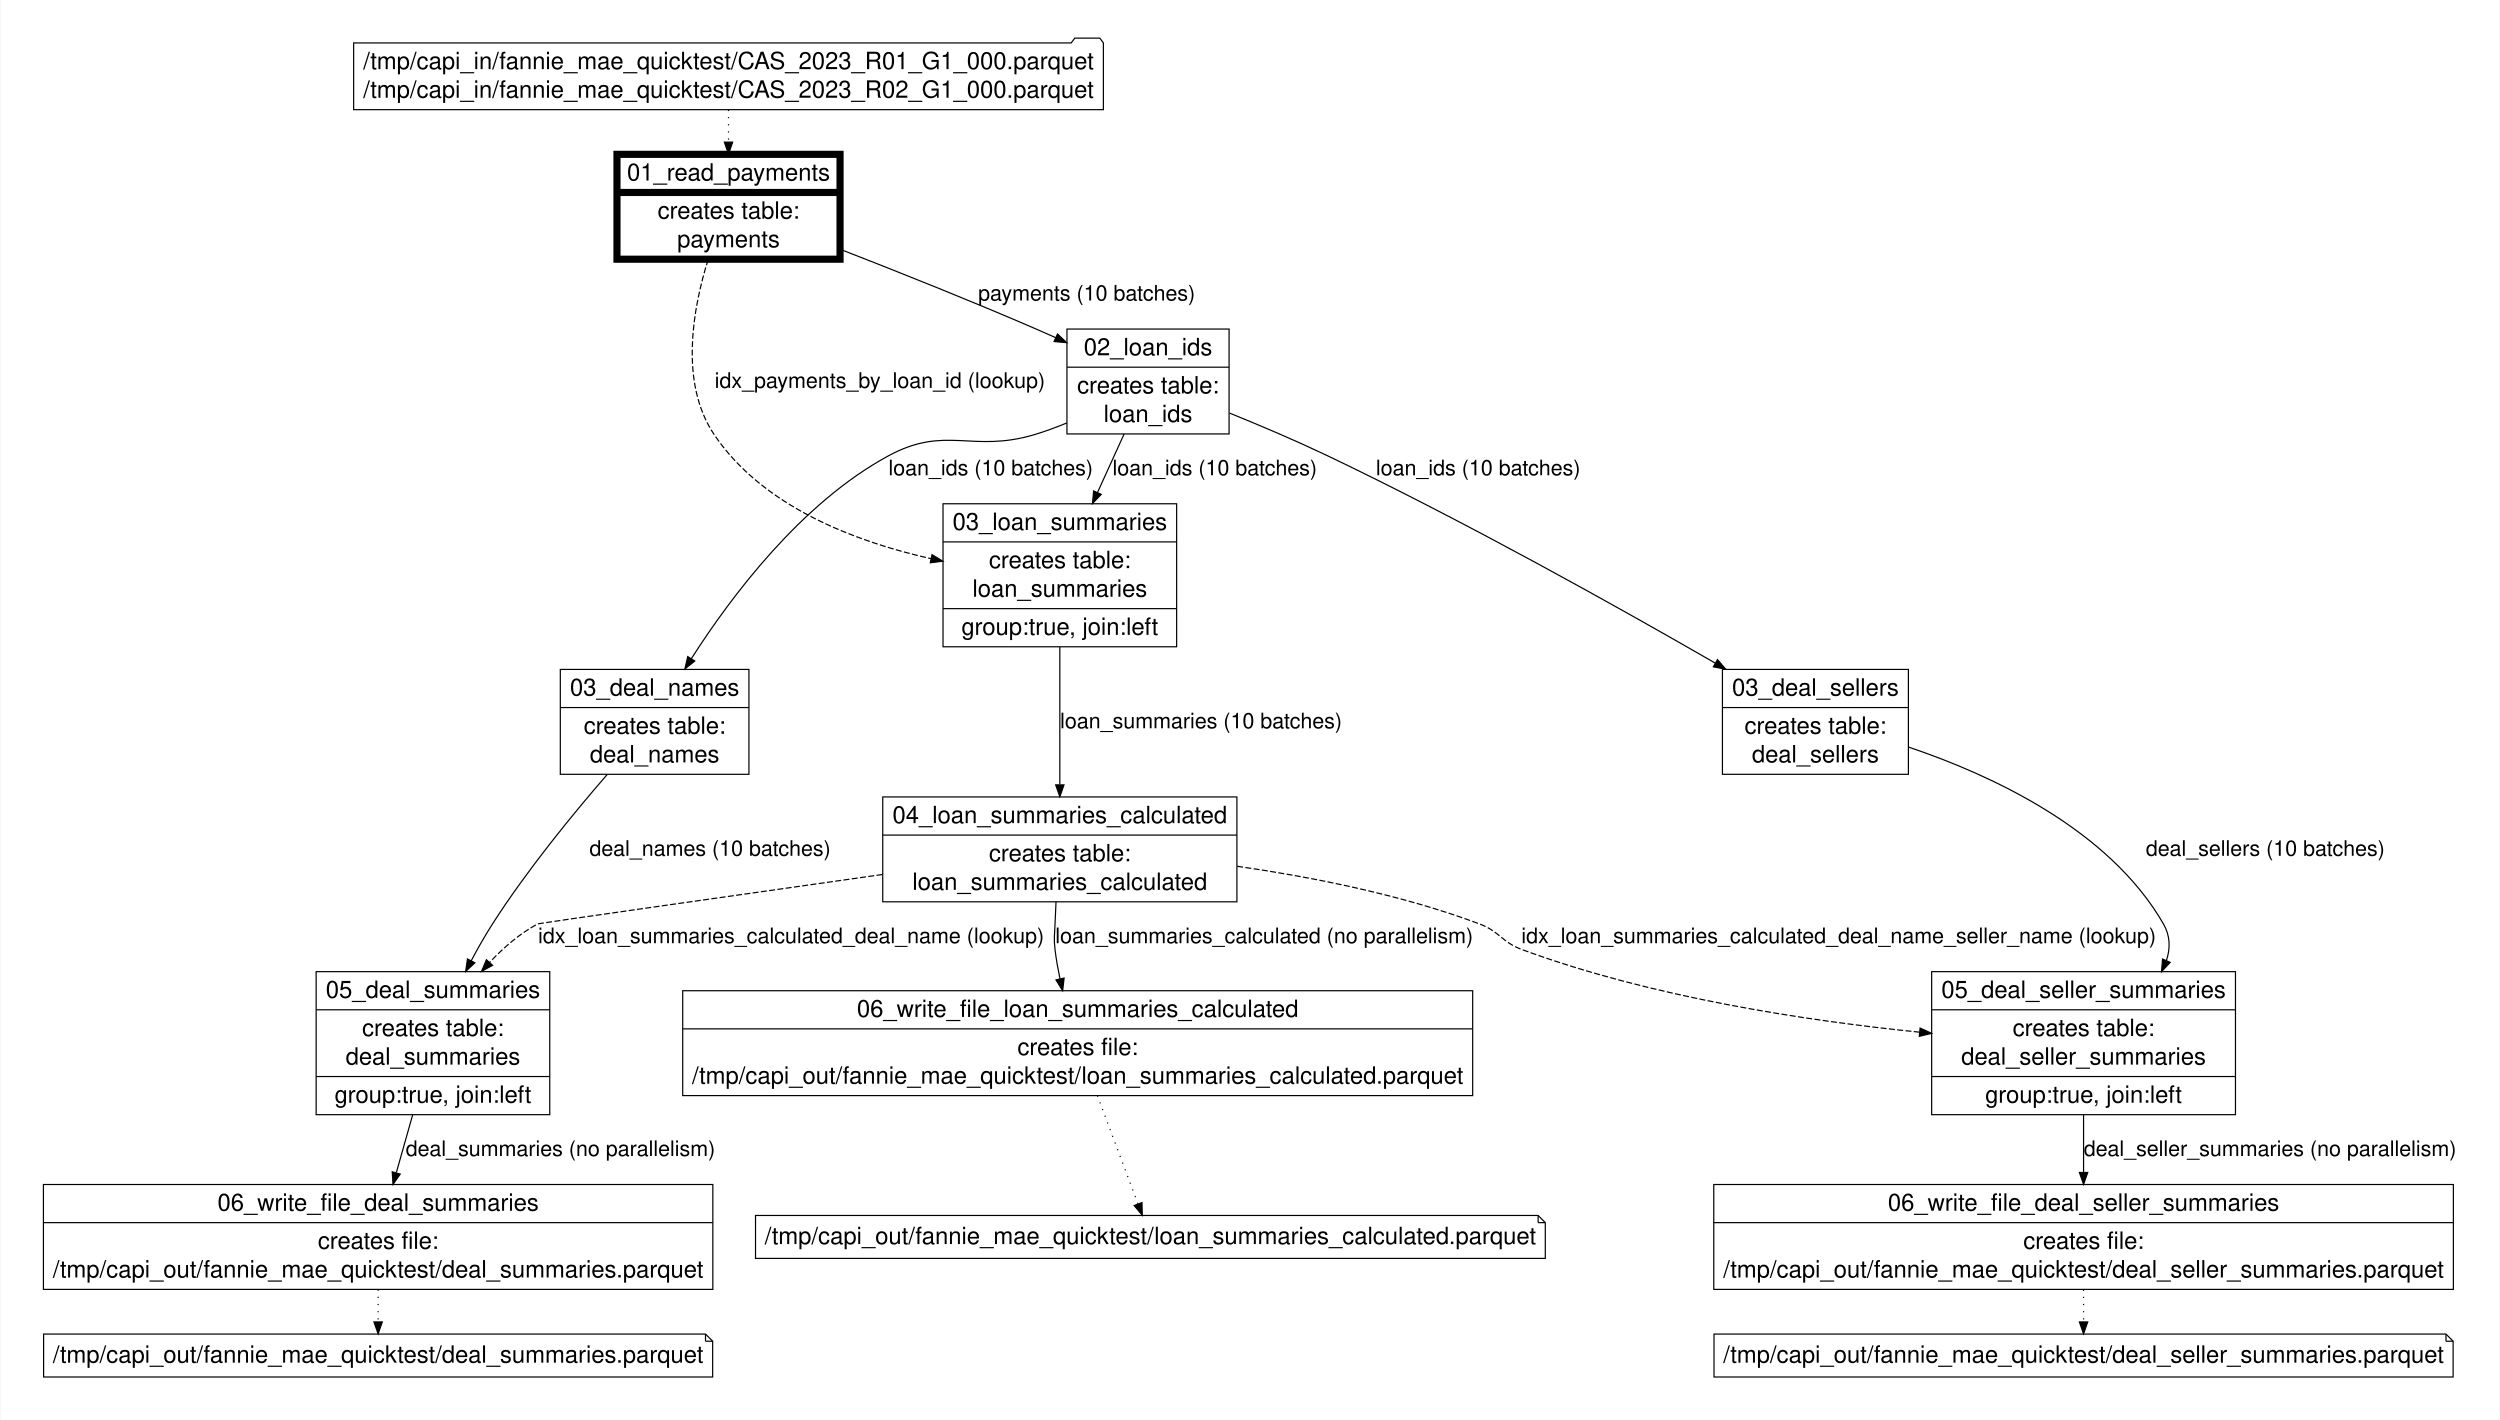
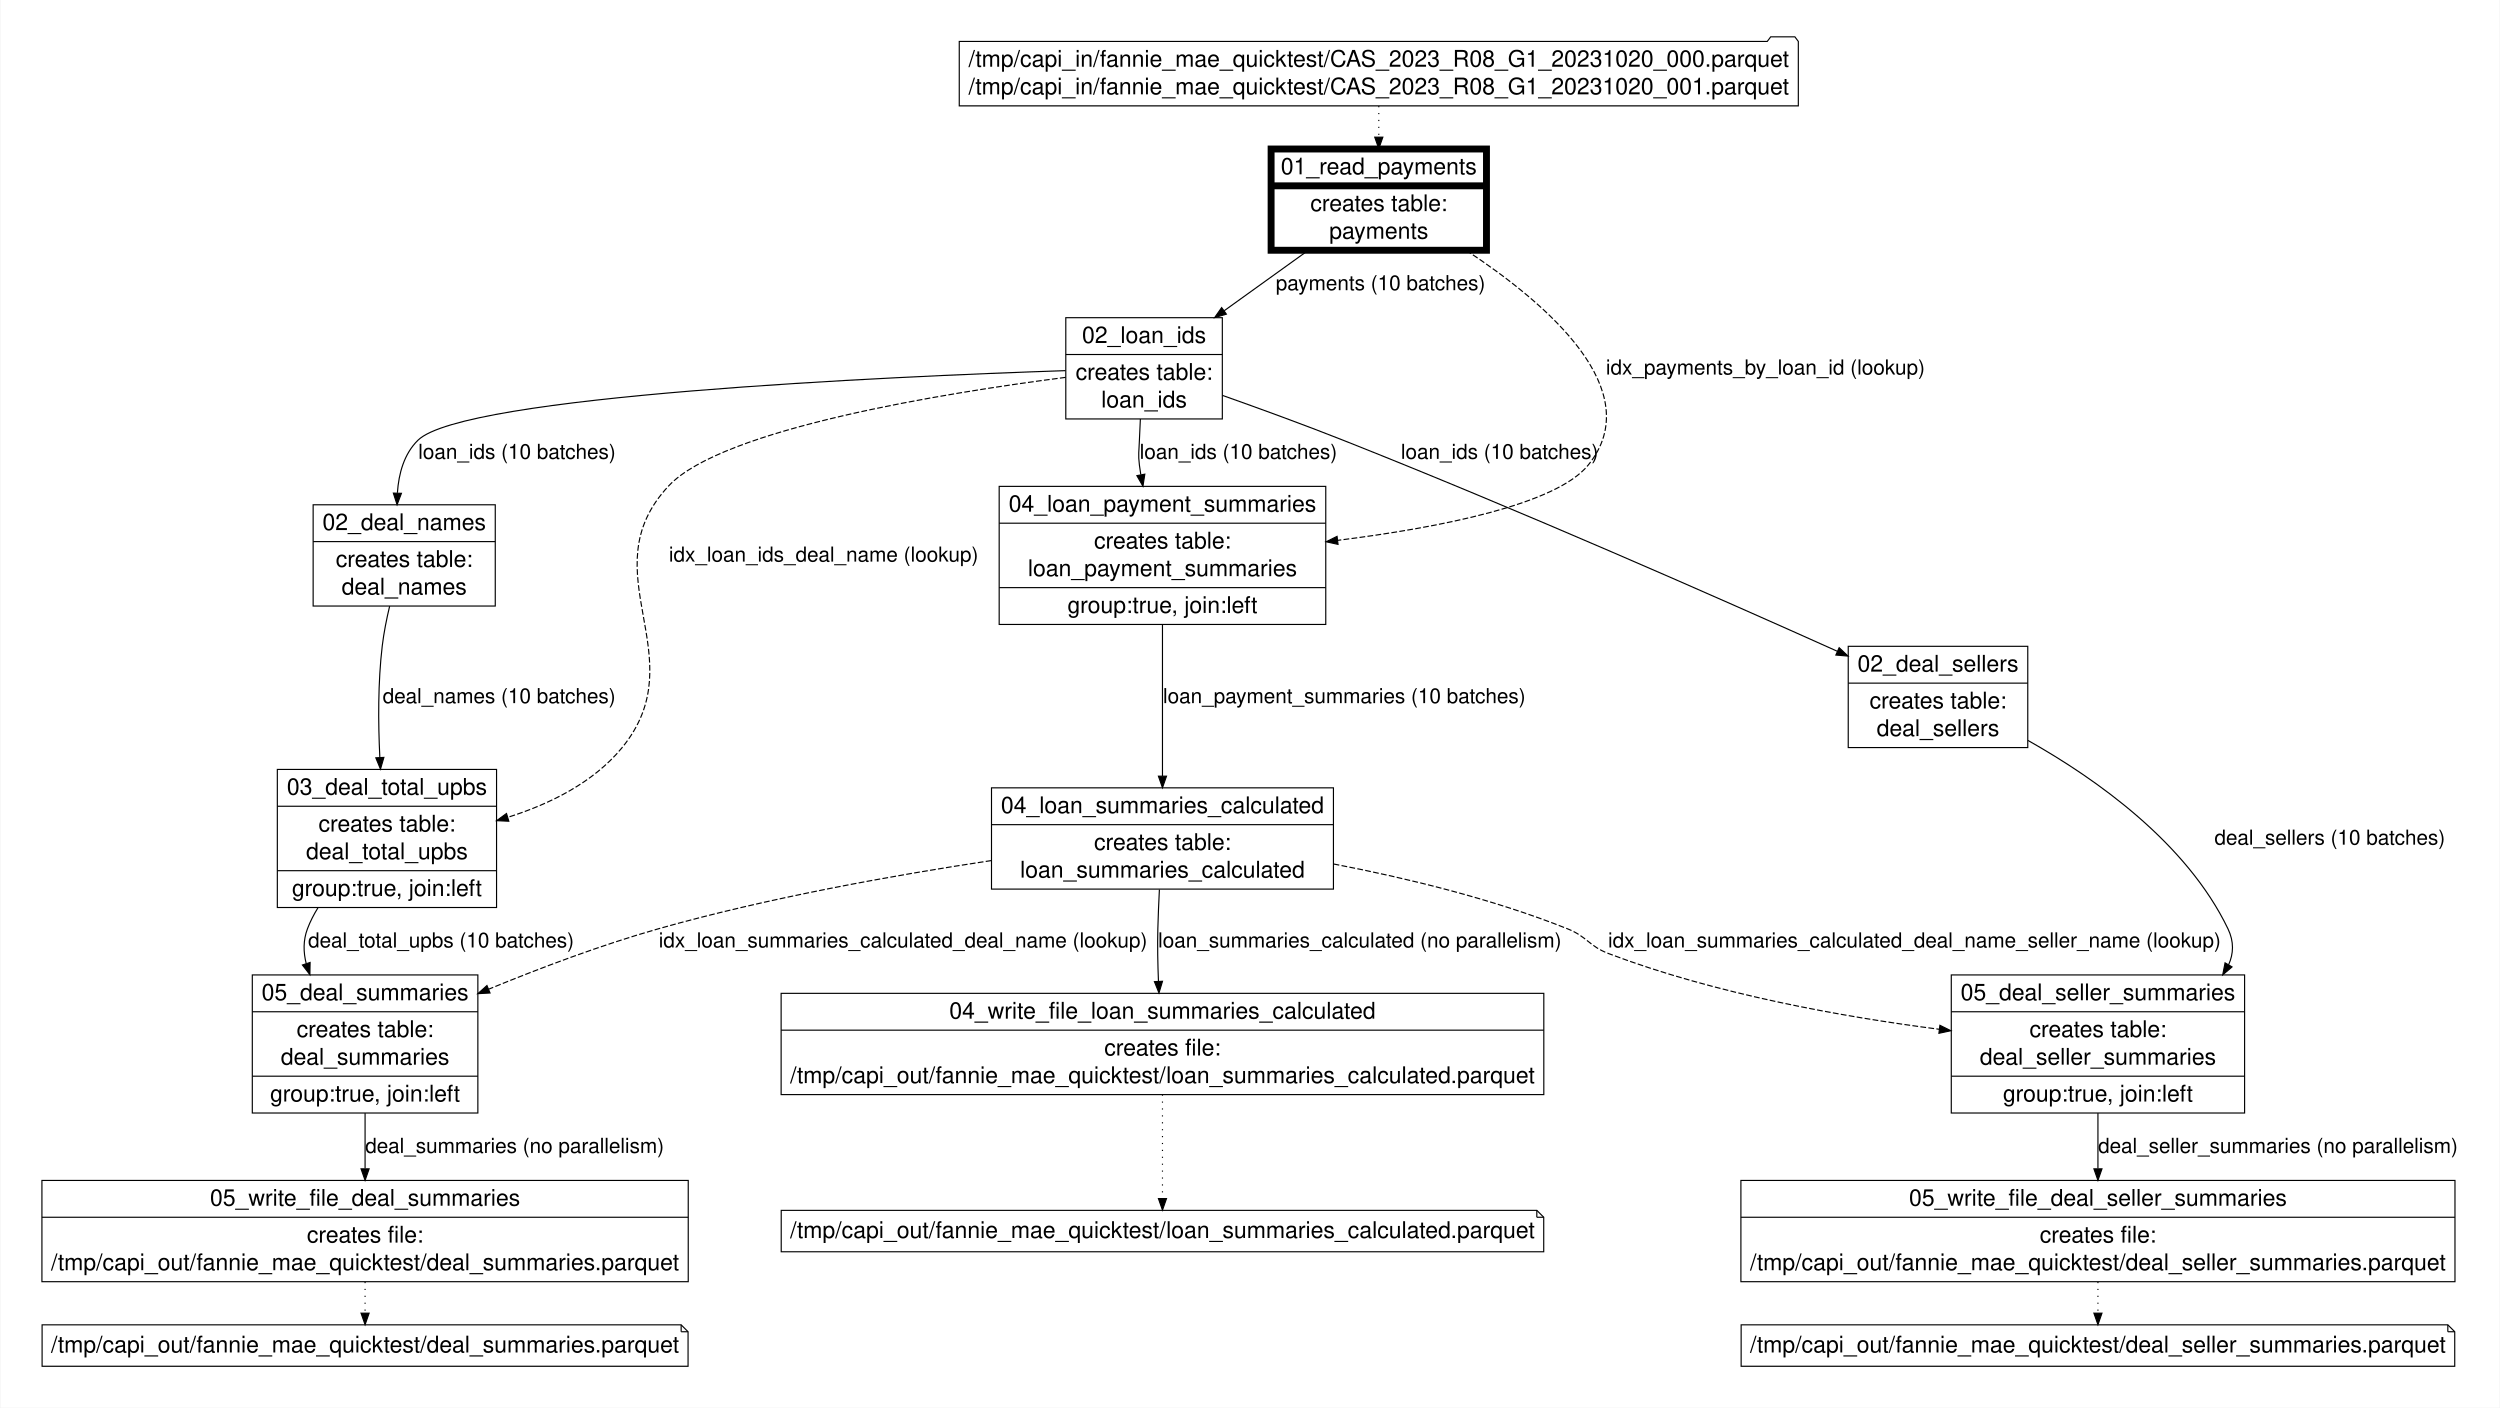
- <svg xmlns="http://www.w3.org/2000/svg" xmlns:xlink="http://www.w3.org/1999/xlink" width="2097pt" height="1191pt" viewBox="0.00 0.00 2096.84 1191.40">
-   <g id="graph0" class="graph" transform="scale(1 1) rotate(0) translate(36 1155.4)">
-     <polygon fill="#ffffff" stroke="transparent" points="-36,36 -36,-1155.4 2060.844,-1155.4 2060.844,36 -36,36" />
+ <svg xmlns="http://www.w3.org/2000/svg" xmlns:xlink="http://www.w3.org/1999/xlink" width="2172pt" height="1223pt" viewBox="0.00 0.00 2171.84 1223.40">
+   <g id="graph0" class="graph" transform="scale(1 1) rotate(0) translate(36 1187.4)">
+     <polygon fill="#ffffff" stroke="transparent" points="-36,36 -36,-1187.4 2135.844,-1187.4 2135.844,36 -36,36" />
    <g id="node1" class="node">
      <g id="a_node1">
        <a xlink:title="For each deal/seller, calculate aggregates from calculated loan summaries">
-           <polygon fill="#ffffff" stroke="#000000" points="1584.39,-220.1 1584.39,-340.1 1839.308,-340.1 1839.308,-220.1 1584.39,-220.1" />
-           <text text-anchor="middle" x="1711.849" y="-318.1" font-family="Helvetica,sans-Serif" font-size="20.00" fill="#000000">05_deal_seller_summaries</text>
-           <polyline fill="none" stroke="#000000" points="1584.39,-308.1 1839.308,-308.1 " />
-           <text text-anchor="middle" x="1711.849" y="-286.1" font-family="Helvetica,sans-Serif" font-size="20.00" fill="#000000">creates table:</text>
-           <text text-anchor="middle" x="1711.849" y="-262.1" font-family="Helvetica,sans-Serif" font-size="20.00" fill="#000000">deal_seller_summaries</text>
-           <polyline fill="none" stroke="#000000" points="1584.39,-252.1 1839.308,-252.1 " />
-           <text text-anchor="middle" x="1711.849" y="-230.1" font-family="Helvetica,sans-Serif" font-size="20.00" fill="#000000">group:true, join:left</text>
+           <polygon fill="#ffffff" stroke="#000000" points="1659.39,-220.1 1659.39,-340.1 1914.308,-340.1 1914.308,-220.1 1659.39,-220.1" />
+           <text text-anchor="middle" x="1786.849" y="-318.1" font-family="Helvetica,sans-Serif" font-size="20.00" fill="#000000">05_deal_seller_summaries</text>
+           <polyline fill="none" stroke="#000000" points="1659.39,-308.1 1914.308,-308.1 " />
+           <text text-anchor="middle" x="1786.849" y="-286.1" font-family="Helvetica,sans-Serif" font-size="20.00" fill="#000000">creates table:</text>
+           <text text-anchor="middle" x="1786.849" y="-262.1" font-family="Helvetica,sans-Serif" font-size="20.00" fill="#000000">deal_seller_summaries</text>
+           <polyline fill="none" stroke="#000000" points="1659.39,-252.1 1914.308,-252.1 " />
+           <text text-anchor="middle" x="1786.849" y="-230.1" font-family="Helvetica,sans-Serif" font-size="20.00" fill="#000000">group:true, join:left</text>
        </a>
      </g>
    </g>
    <g id="node2" class="node">
      <g id="a_node2">
        <a xlink:title="Write from table to file deal_seller_summaries.parquet">
-           <polygon fill="#ffffff" stroke="#000000" points="1401.556,-73.5 1401.556,-161.5 2022.142,-161.5 2022.142,-73.5 1401.556,-73.5" />
-           <text text-anchor="middle" x="1711.849" y="-139.5" font-family="Helvetica,sans-Serif" font-size="20.00" fill="#000000">06_write_file_deal_seller_summaries</text>
-           <polyline fill="none" stroke="#000000" points="1401.556,-129.5 2022.142,-129.5 " />
-           <text text-anchor="middle" x="1711.849" y="-107.5" font-family="Helvetica,sans-Serif" font-size="20.00" fill="#000000">creates file:</text>
-           <text text-anchor="middle" x="1711.849" y="-83.5" font-family="Helvetica,sans-Serif" font-size="20.00" fill="#000000">/tmp/capi_out/fannie_mae_quicktest/deal_seller_summaries.parquet</text>
+           <polygon fill="#ffffff" stroke="#000000" points="1476.556,-73.5 1476.556,-161.5 2097.142,-161.5 2097.142,-73.5 1476.556,-73.5" />
+           <text text-anchor="middle" x="1786.849" y="-139.5" font-family="Helvetica,sans-Serif" font-size="20.00" fill="#000000">05_write_file_deal_seller_summaries</text>
+           <polyline fill="none" stroke="#000000" points="1476.556,-129.5 2097.142,-129.5 " />
+           <text text-anchor="middle" x="1786.849" y="-107.5" font-family="Helvetica,sans-Serif" font-size="20.00" fill="#000000">creates file:</text>
+           <text text-anchor="middle" x="1786.849" y="-83.5" font-family="Helvetica,sans-Serif" font-size="20.00" fill="#000000">/tmp/capi_out/fannie_mae_quicktest/deal_seller_summaries.parquet</text>
        </a>
      </g>
    </g>
    <g id="edge1" class="edge">
-       <path fill="none" stroke="#000000" d="M1711.849,-220.016C1711.849,-204.286 1711.849,-187.417 1711.849,-171.996" />
-       <polygon fill="#000000" stroke="#000000" points="1715.349,-171.584 1711.849,-161.584 1708.349,-171.584 1715.349,-171.584" />
-       <text text-anchor="middle" x="1868.346" y="-185.4" font-family="Helvetica,sans-Serif" font-size="18.00" fill="#000000">deal_seller_summaries (no parallelism)</text>
+       <path fill="none" stroke="#000000" d="M1786.849,-220.016C1786.849,-204.286 1786.849,-187.417 1786.849,-171.996" />
+       <polygon fill="#000000" stroke="#000000" points="1790.349,-171.584 1786.849,-161.584 1783.349,-171.584 1790.349,-171.584" />
+       <text text-anchor="middle" x="1943.346" y="-185.4" font-family="Helvetica,sans-Serif" font-size="18.00" fill="#000000">deal_seller_summaries (no parallelism)</text>
    </g>
    <g id="node3" class="node">
      <g id="a_node3">
        <a xlink:title="Target data file(s)">
-           <polygon fill="none" stroke="#000000" points="2015.935,-36 1401.763,-36 1401.763,0 2021.935,0 2021.935,-30 2015.935,-36" />
-           <polyline fill="none" stroke="#000000" points="2015.935,-36 2015.935,-30 " />
-           <polyline fill="none" stroke="#000000" points="2021.935,-30 2015.935,-30 " />
-           <text text-anchor="middle" x="1711.849" y="-12" font-family="Helvetica,sans-Serif" font-size="20.00" fill="#000000">/tmp/capi_out/fannie_mae_quicktest/deal_seller_summaries.parquet</text>
+           <polygon fill="none" stroke="#000000" points="2090.935,-36 1476.763,-36 1476.763,0 2096.935,0 2096.935,-30 2090.935,-36" />
+           <polyline fill="none" stroke="#000000" points="2090.935,-36 2090.935,-30 " />
+           <polyline fill="none" stroke="#000000" points="2096.935,-30 2090.935,-30 " />
+           <text text-anchor="middle" x="1786.849" y="-12" font-family="Helvetica,sans-Serif" font-size="20.00" fill="#000000">/tmp/capi_out/fannie_mae_quicktest/deal_seller_summaries.parquet</text>
        </a>
      </g>
    </g>
    <g id="edge2" class="edge">
-       <path fill="none" stroke="#000000" stroke-dasharray="1,5" d="M1711.849,-73.278C1711.849,-64.082 1711.849,-54.63 1711.849,-46.202" />
-       <polygon fill="#000000" stroke="#000000" points="1715.349,-46.168 1711.849,-36.169 1708.349,-46.169 1715.349,-46.168" />
+       <path fill="none" stroke="#000000" stroke-dasharray="1,5" d="M1786.849,-73.278C1786.849,-64.082 1786.849,-54.63 1786.849,-46.202" />
+       <polygon fill="#000000" stroke="#000000" points="1790.349,-46.168 1786.849,-36.169 1783.349,-46.169 1790.349,-46.168" />
    </g>
    <g id="node4" class="node">
      <g id="a_node4">
-         <a xlink:title="Select distinct deal names">
-           <polygon fill="#ffffff" stroke="#000000" points="433.711,-505.7 433.711,-593.7 591.987,-593.7 591.987,-505.7 433.711,-505.7" />
-           <text text-anchor="middle" x="512.849" y="-571.7" font-family="Helvetica,sans-Serif" font-size="20.00" fill="#000000">03_deal_names</text>
-           <polyline fill="none" stroke="#000000" points="433.711,-561.7 591.987,-561.7 " />
-           <text text-anchor="middle" x="512.849" y="-539.7" font-family="Helvetica,sans-Serif" font-size="20.00" fill="#000000">creates table:</text>
-           <text text-anchor="middle" x="512.849" y="-515.7" font-family="Helvetica,sans-Serif" font-size="20.00" fill="#000000">deal_names</text>
+         <a xlink:title="For each deal, calculate total UPBs">
+           <polygon fill="#ffffff" stroke="#000000" points="204.586,-398.7 204.586,-518.7 395.112,-518.7 395.112,-398.7 204.586,-398.7" />
+           <text text-anchor="middle" x="299.849" y="-496.7" font-family="Helvetica,sans-Serif" font-size="20.00" fill="#000000">03_deal_total_upbs</text>
+           <polyline fill="none" stroke="#000000" points="204.586,-486.7 395.112,-486.7 " />
+           <text text-anchor="middle" x="299.849" y="-464.7" font-family="Helvetica,sans-Serif" font-size="20.00" fill="#000000">creates table:</text>
+           <text text-anchor="middle" x="299.849" y="-440.7" font-family="Helvetica,sans-Serif" font-size="20.00" fill="#000000">deal_total_upbs</text>
+           <polyline fill="none" stroke="#000000" points="204.586,-430.7 395.112,-430.7 " />
+           <text text-anchor="middle" x="299.849" y="-408.7" font-family="Helvetica,sans-Serif" font-size="20.00" fill="#000000">group:true, join:left</text>
        </a>
      </g>
    </g>
    <g id="node5" class="node">
      <g id="a_node5">
        <a xlink:title="For each deal, calculate aggregates from calculated loan summaries">
-           <polygon fill="#ffffff" stroke="#000000" points="228.834,-220.1 228.834,-340.1 424.864,-340.1 424.864,-220.1 228.834,-220.1" />
-           <text text-anchor="middle" x="326.849" y="-318.1" font-family="Helvetica,sans-Serif" font-size="20.00" fill="#000000">05_deal_summaries</text>
-           <polyline fill="none" stroke="#000000" points="228.834,-308.1 424.864,-308.1 " />
-           <text text-anchor="middle" x="326.849" y="-286.1" font-family="Helvetica,sans-Serif" font-size="20.00" fill="#000000">creates table:</text>
-           <text text-anchor="middle" x="326.849" y="-262.1" font-family="Helvetica,sans-Serif" font-size="20.00" fill="#000000">deal_summaries</text>
-           <polyline fill="none" stroke="#000000" points="228.834,-252.1 424.864,-252.1 " />
-           <text text-anchor="middle" x="326.849" y="-230.1" font-family="Helvetica,sans-Serif" font-size="20.00" fill="#000000">group:true, join:left</text>
+           <polygon fill="#ffffff" stroke="#000000" points="182.834,-220.1 182.834,-340.1 378.864,-340.1 378.864,-220.1 182.834,-220.1" />
+           <text text-anchor="middle" x="280.849" y="-318.1" font-family="Helvetica,sans-Serif" font-size="20.00" fill="#000000">05_deal_summaries</text>
+           <polyline fill="none" stroke="#000000" points="182.834,-308.1 378.864,-308.1 " />
+           <text text-anchor="middle" x="280.849" y="-286.1" font-family="Helvetica,sans-Serif" font-size="20.00" fill="#000000">creates table:</text>
+           <text text-anchor="middle" x="280.849" y="-262.1" font-family="Helvetica,sans-Serif" font-size="20.00" fill="#000000">deal_summaries</text>
+           <polyline fill="none" stroke="#000000" points="182.834,-252.1 378.864,-252.1 " />
+           <text text-anchor="middle" x="280.849" y="-230.1" font-family="Helvetica,sans-Serif" font-size="20.00" fill="#000000">group:true, join:left</text>
        </a>
      </g>
    </g>
    <g id="edge3" class="edge">
-       <path fill="none" stroke="#000000" d="M473.152,-505.637C444.43,-472.53 405.747,-425.313 376.849,-380.2 370.587,-370.424 364.523,-359.756 358.907,-349.147" />
-       <polygon fill="#000000" stroke="#000000" points="362.013,-347.533 354.3,-340.269 355.8,-350.758 362.013,-347.533" />
-       <text text-anchor="middle" x="559.378" y="-437.3" font-family="Helvetica,sans-Serif" font-size="18.00" fill="#000000">deal_names (10 batches)</text>
-     </g>
-     <g id="node12" class="node">
-       <g id="a_node12">
+       <path fill="none" stroke="#000000" d="M239.885,-398.443C236.267,-392.592 233.137,-386.485 230.766,-380.2 226.997,-370.211 227.152,-359.899 229.721,-349.863" />
+       <polygon fill="#000000" stroke="#000000" points="233.052,-350.938 232.875,-340.345 226.407,-348.737 233.052,-350.938" />
+       <text text-anchor="middle" x="346.89" y="-364" font-family="Helvetica,sans-Serif" font-size="18.00" fill="#000000">deal_total_upbs (10 batches)</text>
+     </g>
+     <g id="node15" class="node">
+       <g id="a_node15">
        <a xlink:title="Write from table to file deal_summaries.parquet">
          <polygon fill="#ffffff" stroke="#000000" points="0,-73.5 0,-161.5 561.698,-161.5 561.698,-73.5 0,-73.5" />
-           <text text-anchor="middle" x="280.849" y="-139.5" font-family="Helvetica,sans-Serif" font-size="20.00" fill="#000000">06_write_file_deal_summaries</text>
+           <text text-anchor="middle" x="280.849" y="-139.5" font-family="Helvetica,sans-Serif" font-size="20.00" fill="#000000">05_write_file_deal_summaries</text>
          <polyline fill="none" stroke="#000000" points="0,-129.5 561.698,-129.5 " />
          <text text-anchor="middle" x="280.849" y="-107.5" font-family="Helvetica,sans-Serif" font-size="20.00" fill="#000000">creates file:</text>
          <text text-anchor="middle" x="280.849" y="-83.5" font-family="Helvetica,sans-Serif" font-size="20.00" fill="#000000">/tmp/capi_out/fannie_mae_quicktest/deal_summaries.parquet</text>
        </a>
      </g>
    </g>
-     <g id="edge11" class="edge">
-       <path fill="none" stroke="#000000" d="M309.851,-220.016C305.358,-204.135 300.537,-187.092 296.14,-171.552" />
-       <polygon fill="#000000" stroke="#000000" points="299.411,-170.254 293.32,-161.584 292.675,-172.159 299.411,-170.254" />
-       <text text-anchor="middle" x="433.847" y="-185.4" font-family="Helvetica,sans-Serif" font-size="18.00" fill="#000000">deal_summaries (no parallelism)</text>
+     <g id="edge18" class="edge">
+       <path fill="none" stroke="#000000" d="M280.849,-220.016C280.849,-204.286 280.849,-187.417 280.849,-171.996" />
+       <polygon fill="#000000" stroke="#000000" points="284.349,-171.584 280.849,-161.584 277.349,-171.584 284.349,-171.584" />
+       <text text-anchor="middle" x="410.847" y="-185.4" font-family="Helvetica,sans-Serif" font-size="18.00" fill="#000000">deal_summaries (no parallelism)</text>
    </g>
    <g id="node6" class="node">
      <g id="a_node6">
        <a xlink:title="Apply Python calculations to loan summaries">
-           <polygon fill="#ffffff" stroke="#000000" points="704.263,-398.7 704.263,-486.7 1001.435,-486.7 1001.435,-398.7 704.263,-398.7" />
-           <text text-anchor="middle" x="852.849" y="-464.7" font-family="Helvetica,sans-Serif" font-size="20.00" fill="#000000">04_loan_summaries_calculated</text>
-           <polyline fill="none" stroke="#000000" points="704.263,-454.7 1001.435,-454.7 " />
-           <text text-anchor="middle" x="852.849" y="-432.7" font-family="Helvetica,sans-Serif" font-size="20.00" fill="#000000">creates table:</text>
-           <text text-anchor="middle" x="852.849" y="-408.7" font-family="Helvetica,sans-Serif" font-size="20.00" fill="#000000">loan_summaries_calculated</text>
-         </a>
-       </g>
+           <polygon fill="#ffffff" stroke="#000000" points="825.263,-414.7 825.263,-502.7 1122.435,-502.7 1122.435,-414.7 825.263,-414.7" />
+           <text text-anchor="middle" x="973.849" y="-480.7" font-family="Helvetica,sans-Serif" font-size="20.00" fill="#000000">04_loan_summaries_calculated</text>
+           <polyline fill="none" stroke="#000000" points="825.263,-470.7 1122.435,-470.7 " />
+           <text text-anchor="middle" x="973.849" y="-448.7" font-family="Helvetica,sans-Serif" font-size="20.00" fill="#000000">creates table:</text>
+           <text text-anchor="middle" x="973.849" y="-424.7" font-family="Helvetica,sans-Serif" font-size="20.00" fill="#000000">loan_summaries_calculated</text>
+         </a>
+       </g>
+     </g>
+     <g id="edge11" class="edge">
+       <path fill="none" stroke="#000000" stroke-dasharray="5,2" d="M1122.601,-436.521C1186.574,-424.2 1261.321,-406.014 1325.849,-380.2 1343.138,-373.284 1344.335,-365.197 1361.748,-358.6 1454.236,-323.562 1564.152,-303.796 1649.044,-292.863" />
+       <polygon fill="#000000" stroke="#000000" points="1649.524,-296.33 1659.007,-291.605 1648.648,-289.385 1649.524,-296.33" />
+       <text text-anchor="middle" x="1627.399" y="-364" font-family="Helvetica,sans-Serif" font-size="18.00" fill="#000000">idx_loan_summaries_calculated_deal_name_seller_name (lookup)</text>
+     </g>
+     <g id="edge4" class="edge">
+       <path fill="none" stroke="#000000" stroke-dasharray="5,2" d="M825.176,-439.494C739.597,-426.599 630.559,-407.022 535.765,-380.2 486.326,-366.211 433.203,-346.196 388.315,-327.734" />
+       <polygon fill="#000000" stroke="#000000" points="389.444,-324.414 378.866,-323.821 386.766,-330.881 389.444,-324.414" />
+       <text text-anchor="middle" x="748.391" y="-364" font-family="Helvetica,sans-Serif" font-size="18.00" fill="#000000">idx_loan_summaries_calculated_deal_name (lookup)</text>
+     </g>
+     <g id="node11" class="node">
+       <g id="a_node11">
+         <a xlink:title="Write from table to file loan_summaries.parquet">
+           <polygon fill="#ffffff" stroke="#000000" points="642.429,-236.1 642.429,-324.1 1305.269,-324.1 1305.269,-236.1 642.429,-236.1" />
+           <text text-anchor="middle" x="973.849" y="-302.1" font-family="Helvetica,sans-Serif" font-size="20.00" fill="#000000">04_write_file_loan_summaries_calculated</text>
+           <polyline fill="none" stroke="#000000" points="642.429,-292.1 1305.269,-292.1 " />
+           <text text-anchor="middle" x="973.849" y="-270.1" font-family="Helvetica,sans-Serif" font-size="20.00" fill="#000000">creates file:</text>
+           <text text-anchor="middle" x="973.849" y="-246.1" font-family="Helvetica,sans-Serif" font-size="20.00" fill="#000000">/tmp/capi_out/fannie_mae_quicktest/loan_summaries_calculated.parquet</text>
+         </a>
+       </g>
+     </g>
+     <g id="edge8" class="edge">
+       <path fill="none" stroke="#000000" d="M971.176,-414.294C970.615,-403.166 970.109,-391.25 969.826,-380.2 969.446,-365.367 969.766,-349.303 970.362,-334.477" />
+       <polygon fill="#000000" stroke="#000000" points="973.86,-334.587 970.813,-324.44 966.867,-334.273 973.86,-334.587" />
+       <text text-anchor="middle" x="1145.361" y="-364" font-family="Helvetica,sans-Serif" font-size="18.00" fill="#000000">loan_summaries_calculated (no parallelism)</text>
+     </g>
+     <g id="node7" class="node">
+       <g id="a_node7">
+         <a xlink:title="Select distinct loan ids">
+           <polygon fill="#ffffff" stroke="#000000" points="889.831,-823.3 889.831,-911.3 1025.867,-911.3 1025.867,-823.3 889.831,-823.3" />
+           <text text-anchor="middle" x="957.849" y="-889.3" font-family="Helvetica,sans-Serif" font-size="20.00" fill="#000000">02_loan_ids</text>
+           <polyline fill="none" stroke="#000000" points="889.831,-879.3 1025.867,-879.3 " />
+           <text text-anchor="middle" x="957.849" y="-857.3" font-family="Helvetica,sans-Serif" font-size="20.00" fill="#000000">creates table:</text>
+           <text text-anchor="middle" x="957.849" y="-833.3" font-family="Helvetica,sans-Serif" font-size="20.00" fill="#000000">loan_ids</text>
+         </a>
+       </g>
+     </g>
+     <g id="edge15" class="edge">
+       <path fill="none" stroke="#000000" stroke-dasharray="5,2" d="M889.662,-859.436C784.841,-845.921 591.322,-814.852 544.781,-765.2 474.374,-690.085 569.426,-616.567 503.849,-537.2 478.998,-507.123 441.204,-488.543 404.872,-477.077" />
+       <polygon fill="#000000" stroke="#000000" points="405.761,-473.69 395.177,-474.17 403.751,-480.395 405.761,-473.69" />
+       <text text-anchor="middle" x="679.383" y="-699.3" font-family="Helvetica,sans-Serif" font-size="18.00" fill="#000000">idx_loan_ids_deal_name (lookup)</text>
+     </g>
+     <g id="node8" class="node">
+       <g id="a_node8">
+         <a xlink:title="Select distinct deal names">
+           <polygon fill="#ffffff" stroke="#000000" points="235.711,-660.7 235.711,-748.7 393.987,-748.7 393.987,-660.7 235.711,-660.7" />
+           <text text-anchor="middle" x="314.849" y="-726.7" font-family="Helvetica,sans-Serif" font-size="20.00" fill="#000000">02_deal_names</text>
+           <polyline fill="none" stroke="#000000" points="235.711,-716.7 393.987,-716.7 " />
+           <text text-anchor="middle" x="314.849" y="-694.7" font-family="Helvetica,sans-Serif" font-size="20.00" fill="#000000">creates table:</text>
+           <text text-anchor="middle" x="314.849" y="-670.7" font-family="Helvetica,sans-Serif" font-size="20.00" fill="#000000">deal_names</text>
+         </a>
+       </g>
+     </g>
+     <g id="edge5" class="edge">
+       <path fill="none" stroke="#000000" d="M889.61,-865.286C734.626,-860.05 366.41,-843.619 326.801,-804.8 314.742,-792.981 310.075,-775.854 308.94,-759.097" />
+       <polygon fill="#000000" stroke="#000000" points="312.43,-758.663 308.656,-748.763 305.433,-758.856 312.43,-758.663" />
+       <text text-anchor="middle" x="412.873" y="-788.6" font-family="Helvetica,sans-Serif" font-size="18.00" fill="#000000">loan_ids (10 batches)</text>
+     </g>
+     <g id="node9" class="node">
+       <g id="a_node9">
+         <a xlink:title="Select distinct sellers">
+           <polygon fill="#ffffff" stroke="#000000" points="1569.832,-537.7 1569.832,-625.7 1725.866,-625.7 1725.866,-537.7 1569.832,-537.7" />
+           <text text-anchor="middle" x="1647.849" y="-603.7" font-family="Helvetica,sans-Serif" font-size="20.00" fill="#000000">02_deal_sellers</text>
+           <polyline fill="none" stroke="#000000" points="1569.832,-593.7 1725.866,-593.7 " />
+           <text text-anchor="middle" x="1647.849" y="-571.7" font-family="Helvetica,sans-Serif" font-size="20.00" fill="#000000">creates table:</text>
+           <text text-anchor="middle" x="1647.849" y="-547.7" font-family="Helvetica,sans-Serif" font-size="20.00" fill="#000000">deal_sellers</text>
+         </a>
+       </g>
+     </g>
+     <g id="edge6" class="edge">
+       <path fill="none" stroke="#000000" d="M1025.991,-843.758C1057.991,-832.428 1096.555,-818.38 1130.849,-804.8 1283.33,-744.421 1457.987,-667.367 1560.273,-621.424" />
+       <polygon fill="#000000" stroke="#000000" points="1561.953,-624.506 1569.638,-617.213 1559.082,-618.121 1561.953,-624.506" />
+       <text text-anchor="middle" x="1266.873" y="-788.6" font-family="Helvetica,sans-Serif" font-size="18.00" fill="#000000">loan_ids (10 batches)</text>
+     </g>
+     <g id="node10" class="node">
+       <g id="a_node10">
+         <a xlink:title="For each loan, merge all payments into single json string">
+           <polygon fill="#ffffff" stroke="#000000" points="831.931,-644.7 831.931,-764.7 1115.767,-764.7 1115.767,-644.7 831.931,-644.7" />
+           <text text-anchor="middle" x="973.849" y="-742.7" font-family="Helvetica,sans-Serif" font-size="20.00" fill="#000000">04_loan_payment_summaries</text>
+           <polyline fill="none" stroke="#000000" points="831.931,-732.7 1115.767,-732.7 " />
+           <text text-anchor="middle" x="973.849" y="-710.7" font-family="Helvetica,sans-Serif" font-size="20.00" fill="#000000">creates table:</text>
+           <text text-anchor="middle" x="973.849" y="-686.7" font-family="Helvetica,sans-Serif" font-size="20.00" fill="#000000">loan_payment_summaries</text>
+           <polyline fill="none" stroke="#000000" points="831.931,-676.7 1115.767,-676.7 " />
+           <text text-anchor="middle" x="973.849" y="-654.7" font-family="Helvetica,sans-Serif" font-size="20.00" fill="#000000">group:true, join:left</text>
+         </a>
+       </g>
+     </g>
+     <g id="edge16" class="edge">
+       <path fill="none" stroke="#000000" d="M954.639,-823.269C954.292,-817.071 953.995,-810.777 953.801,-804.8 953.491,-795.205 952.604,-792.725 953.801,-783.2 954.143,-780.481 954.549,-777.721 955.007,-774.942" />
+       <polygon fill="#000000" stroke="#000000" points="958.499,-775.306 956.875,-764.836 951.616,-774.034 958.499,-775.306" />
+       <text text-anchor="middle" x="1039.873" y="-788.6" font-family="Helvetica,sans-Serif" font-size="18.00" fill="#000000">loan_ids (10 batches)</text>
+     </g>
+     <g id="edge14" class="edge">
+       <path fill="none" stroke="#000000" d="M302.199,-660.616C299.544,-649.48 297.141,-637.479 295.791,-626.2 292.004,-594.551 292.203,-559.306 293.669,-529.343" />
+       <polygon fill="#000000" stroke="#000000" points="297.184,-529.156 294.236,-518.98 290.195,-528.773 297.184,-529.156" />
+       <text text-anchor="middle" x="397.378" y="-576.3" font-family="Helvetica,sans-Serif" font-size="18.00" fill="#000000">deal_names (10 batches)</text>
    </g>
    <g id="edge10" class="edge">
-       <path fill="none" stroke="#000000" stroke-dasharray="5,2" d="M1001.618,-428.538C1065.594,-419.348 1140.339,-404.385 1204.849,-380.2 1222.285,-373.663 1223.278,-365.044 1240.748,-358.6 1348.847,-318.726 1478.395,-299.011 1574.258,-289.318" />
-       <polygon fill="#000000" stroke="#000000" points="1574.699,-292.791 1584.307,-288.326 1574.011,-285.825 1574.699,-292.791" />
-       <text text-anchor="middle" x="1506.399" y="-364" font-family="Helvetica,sans-Serif" font-size="18.00" fill="#000000">idx_loan_summaries_calculated_deal_name_seller_name (lookup)</text>
-     </g>
-     <g id="edge4" class="edge">
-       <path fill="none" stroke="#000000" stroke-dasharray="5,2" d="M703.995,-421.615C577.305,-403.646 415.586,-380.644 414.765,-380.2 399.8,-372.104 386.176,-360.395 374.358,-347.819" />
-       <polygon fill="#000000" stroke="#000000" points="376.907,-345.419 367.612,-340.334 371.707,-350.106 376.907,-345.419" />
-       <text text-anchor="middle" x="627.391" y="-364" font-family="Helvetica,sans-Serif" font-size="18.00" fill="#000000">idx_loan_summaries_calculated_deal_name (lookup)</text>
+       <path fill="none" stroke="#000000" d="M1725.986,-543.923C1785.845,-510.214 1864.048,-454.665 1899.849,-380.2 1905.24,-368.988 1904.746,-358.492 1900.365,-348.832" />
+       <polygon fill="#000000" stroke="#000000" points="1903.381,-347.058 1895.305,-340.2 1897.342,-350.597 1903.381,-347.058" />
+       <text text-anchor="middle" x="1988.369" y="-453.3" font-family="Helvetica,sans-Serif" font-size="18.00" fill="#000000">deal_sellers (10 batches)</text>
+     </g>
+     <g id="edge7" class="edge">
+       <path fill="none" stroke="#000000" d="M973.849,-644.522C973.849,-604.305 973.849,-551.84 973.849,-512.918" />
+       <polygon fill="#000000" stroke="#000000" points="977.349,-512.826 973.849,-502.826 970.349,-512.826 977.349,-512.826" />
+       <text text-anchor="middle" x="1131.88" y="-576.3" font-family="Helvetica,sans-Serif" font-size="18.00" fill="#000000">loan_payment_summaries (10 batches)</text>
+     </g>
+     <g id="node12" class="node">
+       <g id="a_node12">
+         <a xlink:title="Target data file(s)">
+           <polygon fill="none" stroke="#000000" points="1299.189,-135.5 642.509,-135.5 642.509,-99.5 1305.189,-99.5 1305.189,-129.5 1299.189,-135.5" />
+           <polyline fill="none" stroke="#000000" points="1299.189,-135.5 1299.189,-129.5 " />
+           <polyline fill="none" stroke="#000000" points="1305.189,-129.5 1299.189,-129.5 " />
+           <text text-anchor="middle" x="973.849" y="-111.5" font-family="Helvetica,sans-Serif" font-size="20.00" fill="#000000">/tmp/capi_out/fannie_mae_quicktest/loan_summaries_calculated.parquet</text>
+         </a>
+       </g>
+     </g>
+     <g id="edge9" class="edge">
+       <path fill="none" stroke="#000000" stroke-dasharray="1,5" d="M973.849,-236.098C973.849,-207.423 973.849,-170.845 973.849,-145.944" />
+       <polygon fill="#000000" stroke="#000000" points="977.349,-145.719 973.849,-135.72 970.349,-145.72 977.349,-145.719" />
+     </g>
+     <g id="node13" class="node">
+       <g id="a_node13">
+         <a xlink:title="Source data file(s)">
+           <polygon fill="none" stroke="#000000" points="1526.457,-1151.4 1523.457,-1155.4 1502.457,-1155.4 1499.457,-1151.4 797.241,-1151.4 797.241,-1095.4 1526.457,-1095.4 1526.457,-1151.4" />
+           <text text-anchor="middle" x="1161.849" y="-1129.4" font-family="Helvetica,sans-Serif" font-size="20.00" fill="#000000">/tmp/capi_in/fannie_mae_quicktest/CAS_2023_R08_G1_20231020_000.parquet</text>
+           <text text-anchor="middle" x="1161.849" y="-1105.4" font-family="Helvetica,sans-Serif" font-size="20.00" fill="#000000">/tmp/capi_in/fannie_mae_quicktest/CAS_2023_R08_G1_20231020_001.parquet</text>
+         </a>
+       </g>
    </g>
    <g id="node14" class="node">
      <g id="a_node14">
-         <a xlink:title="Write from table to file loan_summaries.parquet">
-           <polygon fill="#ffffff" stroke="#000000" points="536.429,-236.1 536.429,-324.1 1199.269,-324.1 1199.269,-236.1 536.429,-236.1" />
-           <text text-anchor="middle" x="867.849" y="-302.1" font-family="Helvetica,sans-Serif" font-size="20.00" fill="#000000">06_write_file_loan_summaries_calculated</text>
-           <polyline fill="none" stroke="#000000" points="536.429,-292.1 1199.269,-292.1 " />
-           <text text-anchor="middle" x="867.849" y="-270.1" font-family="Helvetica,sans-Serif" font-size="20.00" fill="#000000">creates file:</text>
-           <text text-anchor="middle" x="867.849" y="-246.1" font-family="Helvetica,sans-Serif" font-size="20.00" fill="#000000">/tmp/capi_out/fannie_mae_quicktest/loan_summaries_calculated.parquet</text>
-         </a>
-       </g>
-     </g>
-     <g id="edge16" class="edge">
-       <path fill="none" stroke="#000000" d="M849.658,-398.669C849.313,-392.471 849.018,-386.177 848.826,-380.2 848.517,-370.605 847.687,-368.132 848.826,-358.6 849.783,-350.582 851.273,-342.199 853.006,-334.021" />
-       <polygon fill="#000000" stroke="#000000" points="856.438,-334.71 855.222,-324.185 849.61,-333.171 856.438,-334.71" />
-       <text text-anchor="middle" x="1024.361" y="-364" font-family="Helvetica,sans-Serif" font-size="18.00" fill="#000000">loan_summaries_calculated (no parallelism)</text>
-     </g>
-     <g id="node7" class="node">
-       <g id="a_node7">
-         <a xlink:title="Source data file(s)">
-           <polygon fill="none" stroke="#000000" points="889.395,-1119.4 886.395,-1123.4 865.395,-1123.4 862.395,-1119.4 260.303,-1119.4 260.303,-1063.4 889.395,-1063.4 889.395,-1119.4" />
-           <text text-anchor="middle" x="574.849" y="-1097.4" font-family="Helvetica,sans-Serif" font-size="20.00" fill="#000000">/tmp/capi_in/fannie_mae_quicktest/CAS_2023_R01_G1_000.parquet</text>
-           <text text-anchor="middle" x="574.849" y="-1073.4" font-family="Helvetica,sans-Serif" font-size="20.00" fill="#000000">/tmp/capi_in/fannie_mae_quicktest/CAS_2023_R02_G1_000.parquet</text>
-         </a>
-       </g>
-     </g>
-     <g id="node8" class="node">
-       <g id="a_node8">
        <a xlink:title="Read source files to a table">
-           <polygon fill="#ffffff" stroke="#000000" stroke-width="6" points="481.263,-937.9 481.263,-1025.9 668.435,-1025.9 668.435,-937.9 481.263,-937.9" />
-           <text text-anchor="middle" x="574.849" y="-1003.9" font-family="Helvetica,sans-Serif" font-size="20.00" fill="#000000">01_read_payments</text>
-           <polyline fill="none" stroke="#000000" stroke-width="6" points="481.263,-993.9 668.435,-993.9 " />
-           <text text-anchor="middle" x="574.849" y="-971.9" font-family="Helvetica,sans-Serif" font-size="20.00" fill="#000000">creates table:</text>
-           <text text-anchor="middle" x="574.849" y="-947.9" font-family="Helvetica,sans-Serif" font-size="20.00" fill="#000000">payments</text>
-         </a>
-       </g>
-     </g>
-     <g id="edge5" class="edge">
-       <path fill="none" stroke="#000000" stroke-dasharray="1,5" d="M574.849,-1063.201C574.849,-1054.918 574.849,-1045.565 574.849,-1036.228" />
-       <polygon fill="#000000" stroke="#000000" points="578.349,-1036.154 574.849,-1026.154 571.349,-1036.154 578.349,-1036.154" />
-     </g>
-     <g id="node9" class="node">
-       <g id="a_node9">
-         <a xlink:title="For each loan, merge all payments into single json string">
-           <polygon fill="#ffffff" stroke="#000000" points="754.834,-612.7 754.834,-732.7 950.864,-732.7 950.864,-612.7 754.834,-612.7" />
-           <text text-anchor="middle" x="852.849" y="-710.7" font-family="Helvetica,sans-Serif" font-size="20.00" fill="#000000">03_loan_summaries</text>
-           <polyline fill="none" stroke="#000000" points="754.834,-700.7 950.864,-700.7 " />
-           <text text-anchor="middle" x="852.849" y="-678.7" font-family="Helvetica,sans-Serif" font-size="20.00" fill="#000000">creates table:</text>
-           <text text-anchor="middle" x="852.849" y="-654.7" font-family="Helvetica,sans-Serif" font-size="20.00" fill="#000000">loan_summaries</text>
-           <polyline fill="none" stroke="#000000" points="754.834,-644.7 950.864,-644.7 " />
-           <text text-anchor="middle" x="852.849" y="-622.7" font-family="Helvetica,sans-Serif" font-size="20.00" fill="#000000">group:true, join:left</text>
-         </a>
-       </g>
-     </g>
-     <g id="edge15" class="edge">
-       <path fill="none" stroke="#000000" stroke-dasharray="5,2" d="M557.762,-937.697C544.791,-896.171 533.652,-834.108 562.78,-790.8 603.26,-730.612 680.319,-701.082 744.842,-686.603" />
-       <polygon fill="#000000" stroke="#000000" points="745.632,-690.013 754.673,-684.49 744.161,-683.169 745.632,-690.013" />
-       <text text-anchor="middle" x="701.884" y="-829.9" font-family="Helvetica,sans-Serif" font-size="18.00" fill="#000000">idx_payments_by_loan_id (lookup)</text>
-     </g>
-     <g id="node10" class="node">
-       <g id="a_node10">
-         <a xlink:title="Select distinct loan ids">
-           <polygon fill="#ffffff" stroke="#000000" points="858.831,-791.3 858.831,-879.3 994.867,-879.3 994.867,-791.3 858.831,-791.3" />
-           <text text-anchor="middle" x="926.849" y="-857.3" font-family="Helvetica,sans-Serif" font-size="20.00" fill="#000000">02_loan_ids</text>
-           <polyline fill="none" stroke="#000000" points="858.831,-847.3 994.867,-847.3 " />
-           <text text-anchor="middle" x="926.849" y="-825.3" font-family="Helvetica,sans-Serif" font-size="20.00" fill="#000000">creates table:</text>
-           <text text-anchor="middle" x="926.849" y="-801.3" font-family="Helvetica,sans-Serif" font-size="20.00" fill="#000000">loan_ids</text>
-         </a>
-       </g>
+           <polygon fill="#ffffff" stroke="#000000" stroke-width="6" points="1068.263,-969.9 1068.263,-1057.9 1255.435,-1057.9 1255.435,-969.9 1068.263,-969.9" />
+           <text text-anchor="middle" x="1161.849" y="-1035.9" font-family="Helvetica,sans-Serif" font-size="20.00" fill="#000000">01_read_payments</text>
+           <polyline fill="none" stroke="#000000" stroke-width="6" points="1068.263,-1025.9 1255.435,-1025.9 " />
+           <text text-anchor="middle" x="1161.849" y="-1003.9" font-family="Helvetica,sans-Serif" font-size="20.00" fill="#000000">creates table:</text>
+           <text text-anchor="middle" x="1161.849" y="-979.9" font-family="Helvetica,sans-Serif" font-size="20.00" fill="#000000">payments</text>
+         </a>
+       </g>
+     </g>
+     <g id="edge12" class="edge">
+       <path fill="none" stroke="#000000" stroke-dasharray="1,5" d="M1161.849,-1095.201C1161.849,-1086.918 1161.849,-1077.565 1161.849,-1068.228" />
+       <polygon fill="#000000" stroke="#000000" points="1165.349,-1068.154 1161.849,-1058.154 1158.349,-1068.154 1165.349,-1068.154" />
    </g>
    <g id="edge13" class="edge">
-       <path fill="none" stroke="#000000" d="M668.489,-946.253C717.449,-927.224 778.197,-902.998 831.849,-879.8 837.554,-877.333 843.426,-874.734 849.319,-872.08" />
-       <polygon fill="#000000" stroke="#000000" points="850.917,-875.198 858.576,-867.877 848.023,-868.824 850.917,-875.198" />
-       <text text-anchor="middle" x="875.373" y="-903.2" font-family="Helvetica,sans-Serif" font-size="18.00" fill="#000000">payments (10 batches)</text>
-     </g>
-     <g id="edge6" class="edge">
-       <path fill="none" stroke="#000000" d="M852.849,-612.571C852.849,-576.867 852.849,-531.946 852.849,-497.267" />
-       <polygon fill="#000000" stroke="#000000" points="856.349,-496.855 852.849,-486.855 849.349,-496.855 856.349,-496.855" />
-       <text text-anchor="middle" x="971.367" y="-544.3" font-family="Helvetica,sans-Serif" font-size="18.00" fill="#000000">loan_summaries (10 batches)</text>
-     </g>
-     <g id="edge7" class="edge">
-       <path fill="none" stroke="#000000" d="M858.772,-800.533C849.867,-796.844 840.745,-793.471 831.849,-790.8 778.913,-774.908 757.367,-799.185 708.801,-772.8 635.856,-733.17 577.144,-655.118 543.624,-602.664" />
-       <polygon fill="#000000" stroke="#000000" points="546.553,-600.748 538.262,-594.153 540.631,-604.479 546.553,-600.748" />
-       <text text-anchor="middle" x="794.873" y="-756.6" font-family="Helvetica,sans-Serif" font-size="18.00" fill="#000000">loan_ids (10 batches)</text>
-     </g>
-     <g id="edge14" class="edge">
-       <path fill="none" stroke="#000000" d="M906.823,-791.298C899.926,-776.141 892.023,-758.776 884.431,-742.094" />
-       <polygon fill="#000000" stroke="#000000" points="887.581,-740.567 880.253,-732.915 881.21,-743.467 887.581,-740.567" />
-       <text text-anchor="middle" x="982.873" y="-756.6" font-family="Helvetica,sans-Serif" font-size="18.00" fill="#000000">loan_ids (10 batches)</text>
-     </g>
-     <g id="node11" class="node">
-       <g id="a_node11">
-         <a xlink:title="Select distinct sellers">
-           <polygon fill="#ffffff" stroke="#000000" points="1408.832,-505.7 1408.832,-593.7 1564.866,-593.7 1564.866,-505.7 1408.832,-505.7" />
-           <text text-anchor="middle" x="1486.849" y="-571.7" font-family="Helvetica,sans-Serif" font-size="20.00" fill="#000000">03_deal_sellers</text>
-           <polyline fill="none" stroke="#000000" points="1408.832,-561.7 1564.866,-561.7 " />
-           <text text-anchor="middle" x="1486.849" y="-539.7" font-family="Helvetica,sans-Serif" font-size="20.00" fill="#000000">creates table:</text>
-           <text text-anchor="middle" x="1486.849" y="-515.7" font-family="Helvetica,sans-Serif" font-size="20.00" fill="#000000">deal_sellers</text>
-         </a>
-       </g>
-     </g>
-     <g id="edge8" class="edge">
-       <path fill="none" stroke="#000000" d="M995.179,-808.823C1021.315,-798.226 1051.227,-785.525 1077.849,-772.8 1192.793,-717.856 1321.125,-646.066 1402.857,-598.959" />
-       <polygon fill="#000000" stroke="#000000" points="1404.693,-601.941 1411.603,-593.91 1401.193,-595.879 1404.693,-601.941" />
-       <text text-anchor="middle" x="1203.873" y="-756.6" font-family="Helvetica,sans-Serif" font-size="18.00" fill="#000000">loan_ids (10 batches)</text>
-     </g>
-     <g id="edge9" class="edge">
-       <path fill="none" stroke="#000000" d="M1565.157,-528.477C1635.087,-504.905 1733.294,-459.317 1778.849,-380.2 1784.681,-370.071 1784.773,-359.594 1781.353,-349.403" />
-       <polygon fill="#000000" stroke="#000000" points="1784.513,-347.893 1777.29,-340.143 1778.103,-350.706 1784.513,-347.893" />
-       <text text-anchor="middle" x="1864.369" y="-437.3" font-family="Helvetica,sans-Serif" font-size="18.00" fill="#000000">deal_sellers (10 batches)</text>
-     </g>
-     <g id="node13" class="node">
-       <g id="a_node13">
+       <path fill="none" stroke="#000000" d="M1100.366,-969.716C1077.383,-953.2 1051.123,-934.329 1027.459,-917.324" />
+       <polygon fill="#000000" stroke="#000000" points="1029.37,-914.387 1019.206,-911.393 1025.285,-920.071 1029.37,-914.387" />
+       <text text-anchor="middle" x="1163.373" y="-935.2" font-family="Helvetica,sans-Serif" font-size="18.00" fill="#000000">payments (10 batches)</text>
+     </g>
+     <g id="edge17" class="edge">
+       <path fill="none" stroke="#000000" stroke-dasharray="5,2" d="M1237.832,-969.835C1308.634,-923.209 1396.032,-847.615 1343.849,-783.2 1316.06,-748.897 1215.391,-728.972 1126.066,-717.785" />
+       <polygon fill="#000000" stroke="#000000" points="1126.423,-714.303 1116.072,-716.563 1125.574,-721.251 1126.423,-714.303" />
+       <text text-anchor="middle" x="1497.884" y="-861.9" font-family="Helvetica,sans-Serif" font-size="18.00" fill="#000000">idx_payments_by_loan_id (lookup)</text>
+     </g>
+     <g id="node16" class="node">
+       <g id="a_node16">
        <a xlink:title="Target data file(s)">
          <polygon fill="none" stroke="#000000" points="555.547,-36 .151,-36 .151,0 561.547,0 561.547,-30 555.547,-36" />
          <polyline fill="none" stroke="#000000" points="555.547,-36 555.547,-30 " />
          <polyline fill="none" stroke="#000000" points="561.547,-30 555.547,-30 " />
          <text text-anchor="middle" x="280.849" y="-12" font-family="Helvetica,sans-Serif" font-size="20.00" fill="#000000">/tmp/capi_out/fannie_mae_quicktest/deal_summaries.parquet</text>
        </a>
      </g>
    </g>
-     <g id="edge12" class="edge">
+     <g id="edge19" class="edge">
      <path fill="none" stroke="#000000" stroke-dasharray="1,5" d="M280.849,-73.278C280.849,-64.082 280.849,-54.63 280.849,-46.202" />
      <polygon fill="#000000" stroke="#000000" points="284.349,-46.168 280.849,-36.169 277.349,-46.169 284.349,-46.168" />
    </g>
-     <g id="node15" class="node">
-       <g id="a_node15">
-         <a xlink:title="Target data file(s)">
-           <polygon fill="none" stroke="#000000" points="1254.189,-135.5 597.509,-135.5 597.509,-99.5 1260.189,-99.5 1260.189,-129.5 1254.189,-135.5" />
-           <polyline fill="none" stroke="#000000" points="1254.189,-135.5 1254.189,-129.5 " />
-           <polyline fill="none" stroke="#000000" points="1260.189,-129.5 1254.189,-129.5 " />
-           <text text-anchor="middle" x="928.849" y="-111.5" font-family="Helvetica,sans-Serif" font-size="20.00" fill="#000000">/tmp/capi_out/fannie_mae_quicktest/loan_summaries_calculated.parquet</text>
-         </a>
-       </g>
-     </g>
-     <g id="edge17" class="edge">
-       <path fill="none" stroke="#000000" stroke-dasharray="1,5" d="M884.356,-236.098C895.21,-207.166 909.083,-170.188 918.428,-145.277" />
-       <polygon fill="#000000" stroke="#000000" points="921.778,-146.312 922.014,-135.72 915.224,-143.853 921.778,-146.312" />
-     </g>
  </g>
</svg>
